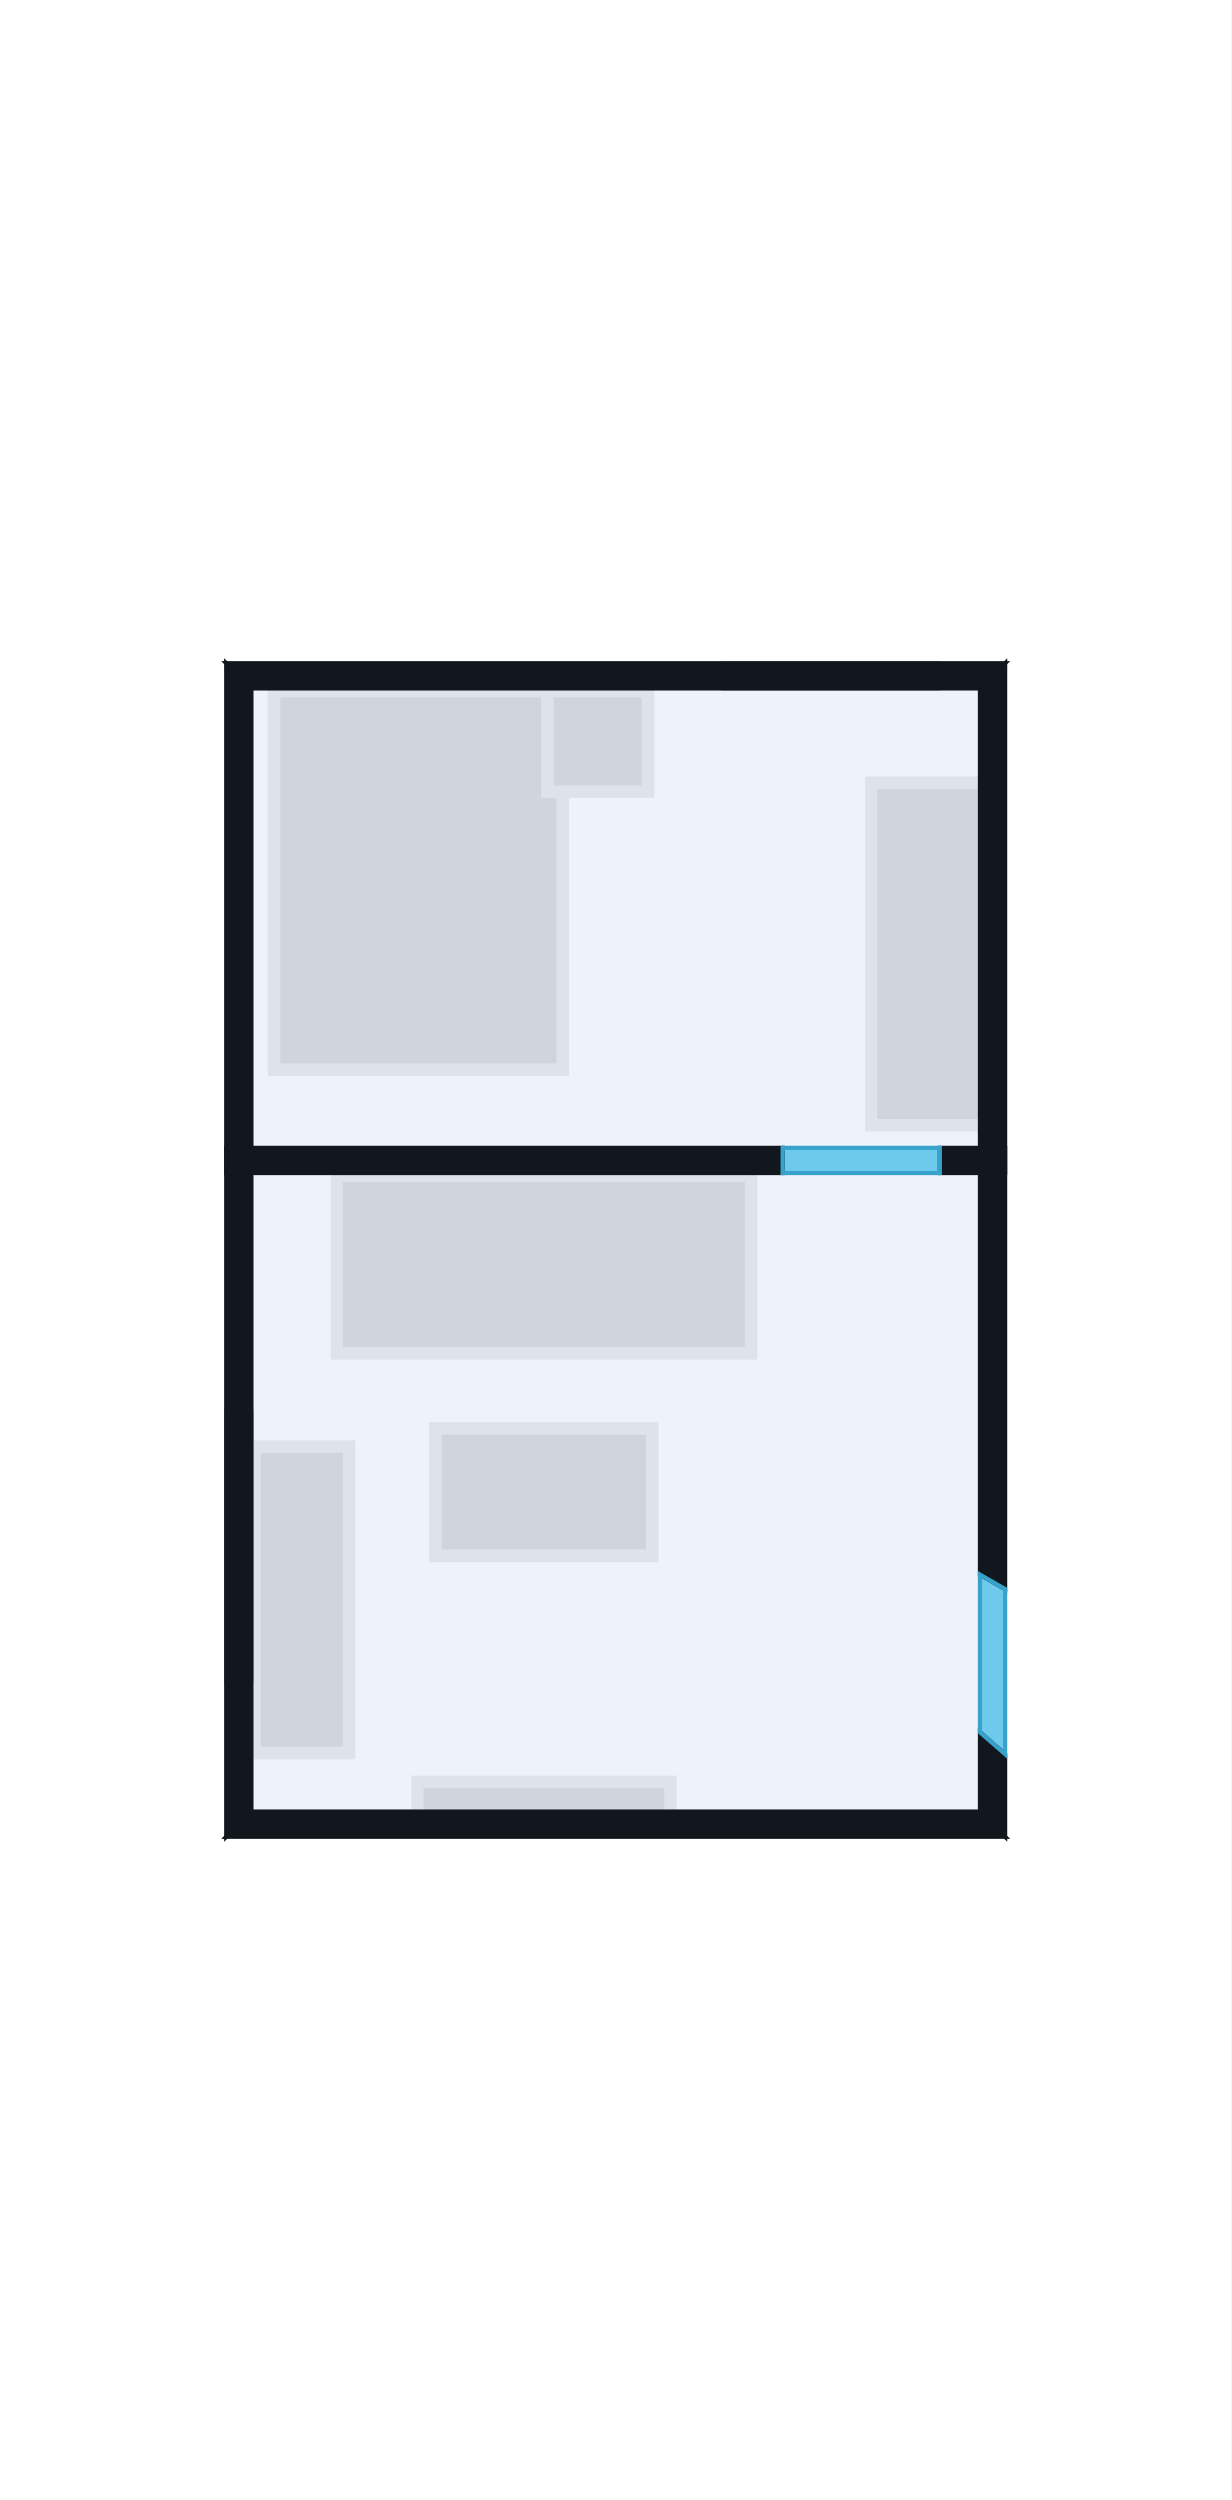
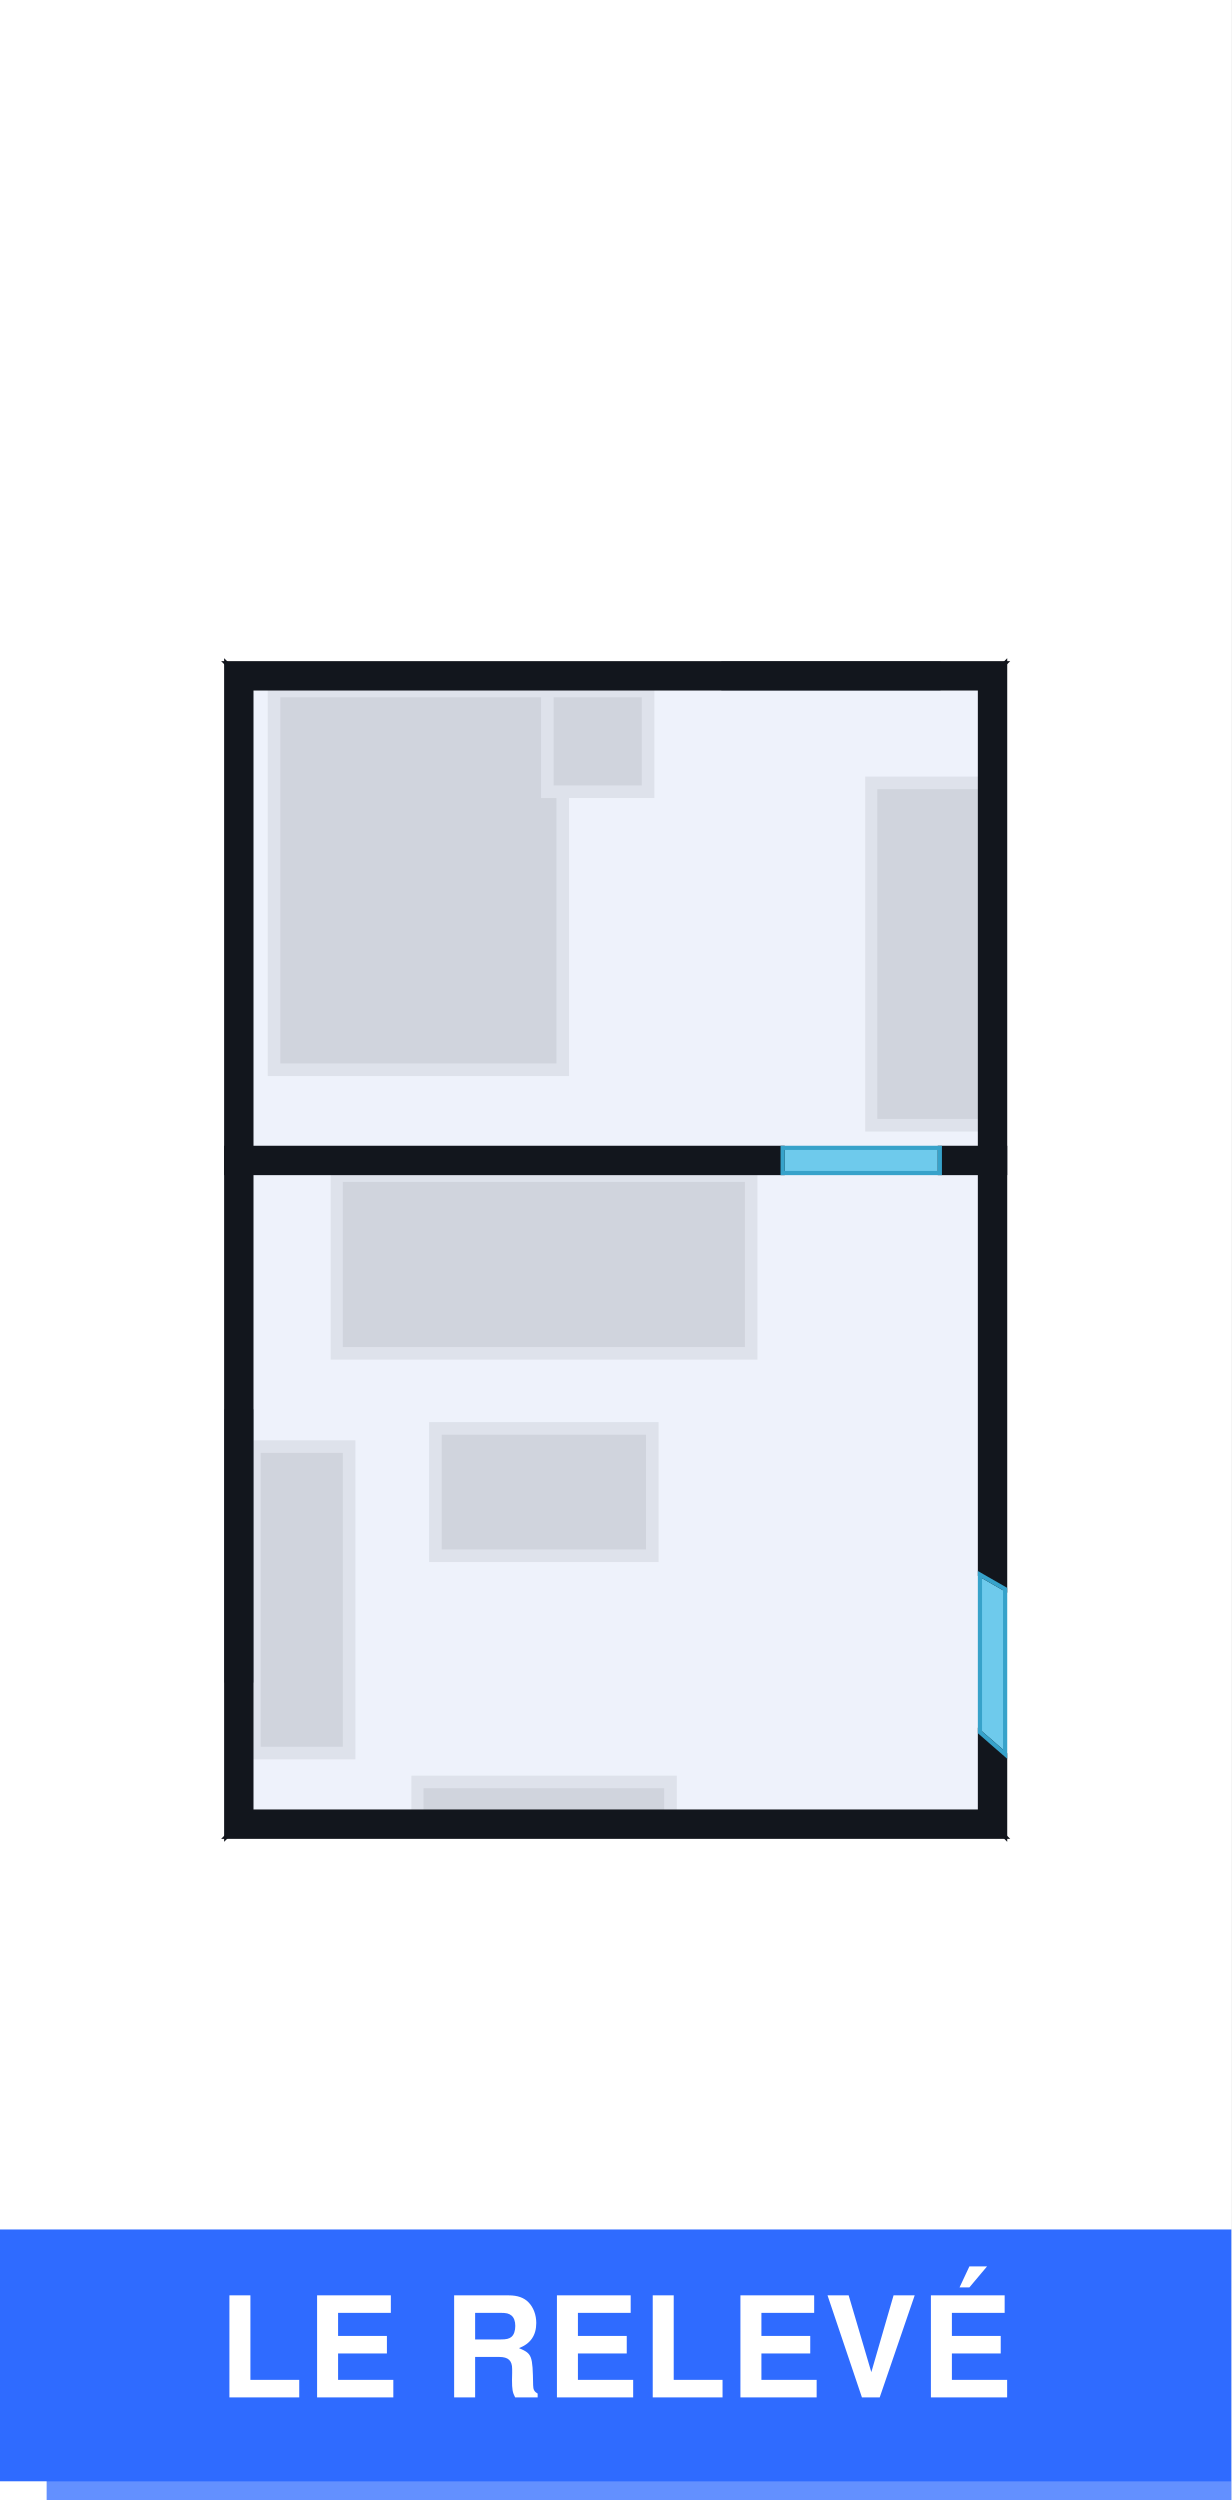
<svg xmlns="http://www.w3.org/2000/svg" width="264" height="536" viewBox="0 0 264 536">
  <g opacity="1.00">
    <rect width="264" height="536" fill="#FFFFFF" />
    <polygon points="51.2,144.9 212.8,144.9 212.8,391.1 51.2,391.1" fill="#EEF2FB" fill-opacity="1.00" stroke="#D5DCEA" stroke-width="0.9" stroke-opacity="1.00" />
    <polygon points="57.4,146.9 122.0,146.9 122.0,230.7 57.4,230.7" fill="#dee2eb" fill-opacity="1.00" stroke="none" stroke-width="0.9" stroke-opacity="1.00" />
    <polygon points="60.1,149.5 119.3,149.5 119.3,228.0 60.1,228.0" fill="#d0d4dd" fill-opacity="1.00" stroke="none" stroke-width="0.9" stroke-opacity="1.00" />
    <polygon points="140.3,171.1 116.0,171.1 116.0,146.9 140.3,146.9" fill="#dee2eb" fill-opacity="1.00" stroke="none" stroke-width="0.9" stroke-opacity="1.00" />
    <polygon points="137.6,168.4 118.7,168.4 118.7,149.5 137.6,149.5" fill="#d0d4dd" fill-opacity="1.00" stroke="none" stroke-width="0.9" stroke-opacity="1.00" />
    <polygon points="185.5,166.5 214.7,166.5 214.7,242.6 185.5,242.6" fill="#dee2eb" fill-opacity="1.00" stroke="none" stroke-width="0.9" stroke-opacity="1.00" />
    <polygon points="188.1,169.2 212.0,169.2 212.0,239.9 188.1,239.9" fill="#d0d4dd" fill-opacity="1.00" stroke="none" stroke-width="0.9" stroke-opacity="1.00" />
    <polygon points="162.4,291.5 70.9,291.5 70.9,250.7 162.4,250.7" fill="#dee2eb" fill-opacity="1.00" stroke="none" stroke-width="0.9" stroke-opacity="1.00" />
    <polygon points="159.7,288.8 73.5,288.8 73.5,253.4 159.7,253.4" fill="#d0d4dd" fill-opacity="1.00" stroke="none" stroke-width="0.9" stroke-opacity="1.00" />
    <polygon points="92.0,304.9 141.2,304.9 141.2,334.9 92.0,334.9" fill="#dee2eb" fill-opacity="1.00" stroke="none" stroke-width="0.9" stroke-opacity="1.00" />
    <polygon points="94.7,307.6 138.5,307.6 138.5,332.2 94.7,332.2" fill="#d0d4dd" fill-opacity="1.00" stroke="none" stroke-width="0.9" stroke-opacity="1.00" />
    <polygon points="88.2,380.7 145.1,380.7 145.1,393.0 88.2,393.0" fill="#dee2eb" fill-opacity="1.00" stroke="none" stroke-width="0.9" stroke-opacity="1.00" />
    <polygon points="90.8,383.4 142.4,383.4 142.4,390.3 90.8,390.3" fill="#d0d4dd" fill-opacity="1.00" stroke="none" stroke-width="0.9" stroke-opacity="1.00" />
    <polygon points="53.2,308.8 76.2,308.8 76.2,377.2 53.2,377.2" fill="#dee2eb" fill-opacity="1.00" stroke="none" stroke-width="0.9" stroke-opacity="1.00" />
    <polygon points="55.9,311.5 73.5,311.5 73.5,374.5 55.9,374.5" fill="#d0d4dd" fill-opacity="1.00" stroke="none" stroke-width="0.9" stroke-opacity="1.00" />
    <polygon points="53.9,360.3 53.9,302.6 48.5,302.6 48.5,360.3" fill="#78cded" fill-opacity="1.00" stroke="none" stroke-width="0.9" stroke-opacity="1.00" />
    <polygon points="53.9,360.3 53.9,302.6 48.5,302.6 48.5,360.3" fill="none" fill-opacity="1.00" stroke="#8A93A3" stroke-width="0.9" stroke-opacity="1.00" />
    <polygon points="155.1,147.6 201.2,147.6 201.2,142.2 155.1,142.2" fill="#78cded" fill-opacity="1.00" stroke="none" stroke-width="0.9" stroke-opacity="1.00" />
    <polygon points="155.1,147.6 201.2,147.6 201.2,142.2 155.1,142.2" fill="none" fill-opacity="1.00" stroke="#8A93A3" stroke-width="0.9" stroke-opacity="1.00" />
    <polygon points="53.9,147.6 210.1,147.6 215.5,142.2 48.5,142.2" fill="#12161d" fill-opacity="1.00" stroke="none" stroke-width="0.9" stroke-opacity="1.00" />
    <polygon points="210.1,147.6 210.1,337.6 215.5,340.7 215.5,142.2" fill="#12161d" fill-opacity="1.00" stroke="none" stroke-width="0.9" stroke-opacity="1.00" />
    <polygon points="210.1,371.4 210.1,388.4 215.5,393.8 215.5,376.1" fill="#12161d" fill-opacity="1.00" stroke="none" stroke-width="0.9" stroke-opacity="1.00" />
    <polygon points="210.1,337.6 210.1,371.4 215.5,376.1 215.5,340.7" fill="#6ecaec" fill-opacity="1.00" stroke="none" stroke-width="0.9" stroke-opacity="1.00" />
    <polygon points="210.1,388.4 53.9,388.4 48.5,393.8 215.5,393.8" fill="#12161d" fill-opacity="1.00" stroke="none" stroke-width="0.9" stroke-opacity="1.00" />
    <polygon points="53.9,388.4 53.9,147.6 48.5,142.2 48.5,393.8" fill="#12161d" fill-opacity="1.00" stroke="none" stroke-width="0.9" stroke-opacity="1.00" />
    <polygon points="48.5,251.5 167.8,251.5 167.8,246.1 48.5,246.1" fill="#12161d" fill-opacity="1.00" stroke="none" stroke-width="0.9" stroke-opacity="1.00" />
    <polygon points="201.5,251.5 215.5,251.5 215.5,246.1 201.5,246.1" fill="#12161d" fill-opacity="1.00" stroke="none" stroke-width="0.9" stroke-opacity="1.00" />
    <polygon points="167.8,251.5 201.5,251.5 201.5,246.1 167.8,246.1" fill="#6ecaec" fill-opacity="1.00" stroke="none" stroke-width="0.9" stroke-opacity="1.00" />
    <polygon points="53.9,147.6 210.1,147.6 215.5,142.2 48.5,142.2" fill="none" fill-opacity="1.00" stroke="#12161d" stroke-width="0.9" stroke-opacity="1.00" />
    <polygon points="210.1,147.6 210.1,337.6 215.5,340.7 215.5,142.2" fill="none" fill-opacity="1.00" stroke="#12161d" stroke-width="0.9" stroke-opacity="1.00" />
    <polygon points="210.1,371.4 210.1,388.4 215.5,393.8 215.5,376.1" fill="none" fill-opacity="1.00" stroke="#12161d" stroke-width="0.9" stroke-opacity="1.00" />
    <polygon points="210.1,337.6 210.1,371.4 215.5,376.1 215.5,340.7" fill="none" fill-opacity="1.00" stroke="#37a2ca" stroke-width="0.9" stroke-opacity="1.00" />
    <polygon points="210.1,388.4 53.9,388.4 48.5,393.8 215.5,393.8" fill="none" fill-opacity="1.00" stroke="#12161d" stroke-width="0.9" stroke-opacity="1.00" />
    <polygon points="53.9,388.4 53.9,147.6 48.5,142.2 48.5,393.8" fill="none" fill-opacity="1.00" stroke="#12161d" stroke-width="0.9" stroke-opacity="1.00" />
    <polygon points="48.5,251.5 167.8,251.5 167.8,246.1 48.5,246.1" fill="none" fill-opacity="1.00" stroke="#12161d" stroke-width="0.9" stroke-opacity="1.00" />
    <polygon points="201.5,251.5 215.5,251.5 215.5,246.1 201.5,246.1" fill="none" fill-opacity="1.00" stroke="#12161d" stroke-width="0.9" stroke-opacity="1.00" />
    <polygon points="167.8,251.5 201.5,251.5 201.5,246.1 167.8,246.1" fill="none" fill-opacity="1.00" stroke="#37a2ca" stroke-width="0.9" stroke-opacity="1.00" />
  </g>
+   <rect x="0" y="478" width="264" height="58" fill="#2F6BFF" />
+   <g opacity="1.00">
+     <text x="132" y="514.0" font-family="Helvetica" font-size="30.0" font-weight="bold" letter-spacing="0.5" text-anchor="middle" fill="#FFFFFF">LE RELEVÉ</text>
+   </g>
+   <rect x="0" y="532" width="264" height="4" fill="#FFFFFF" fill-opacity="0.25" />
+   <rect x="0" y="532" width="10.0" height="4" fill="#FFFFFF" />
</svg>
